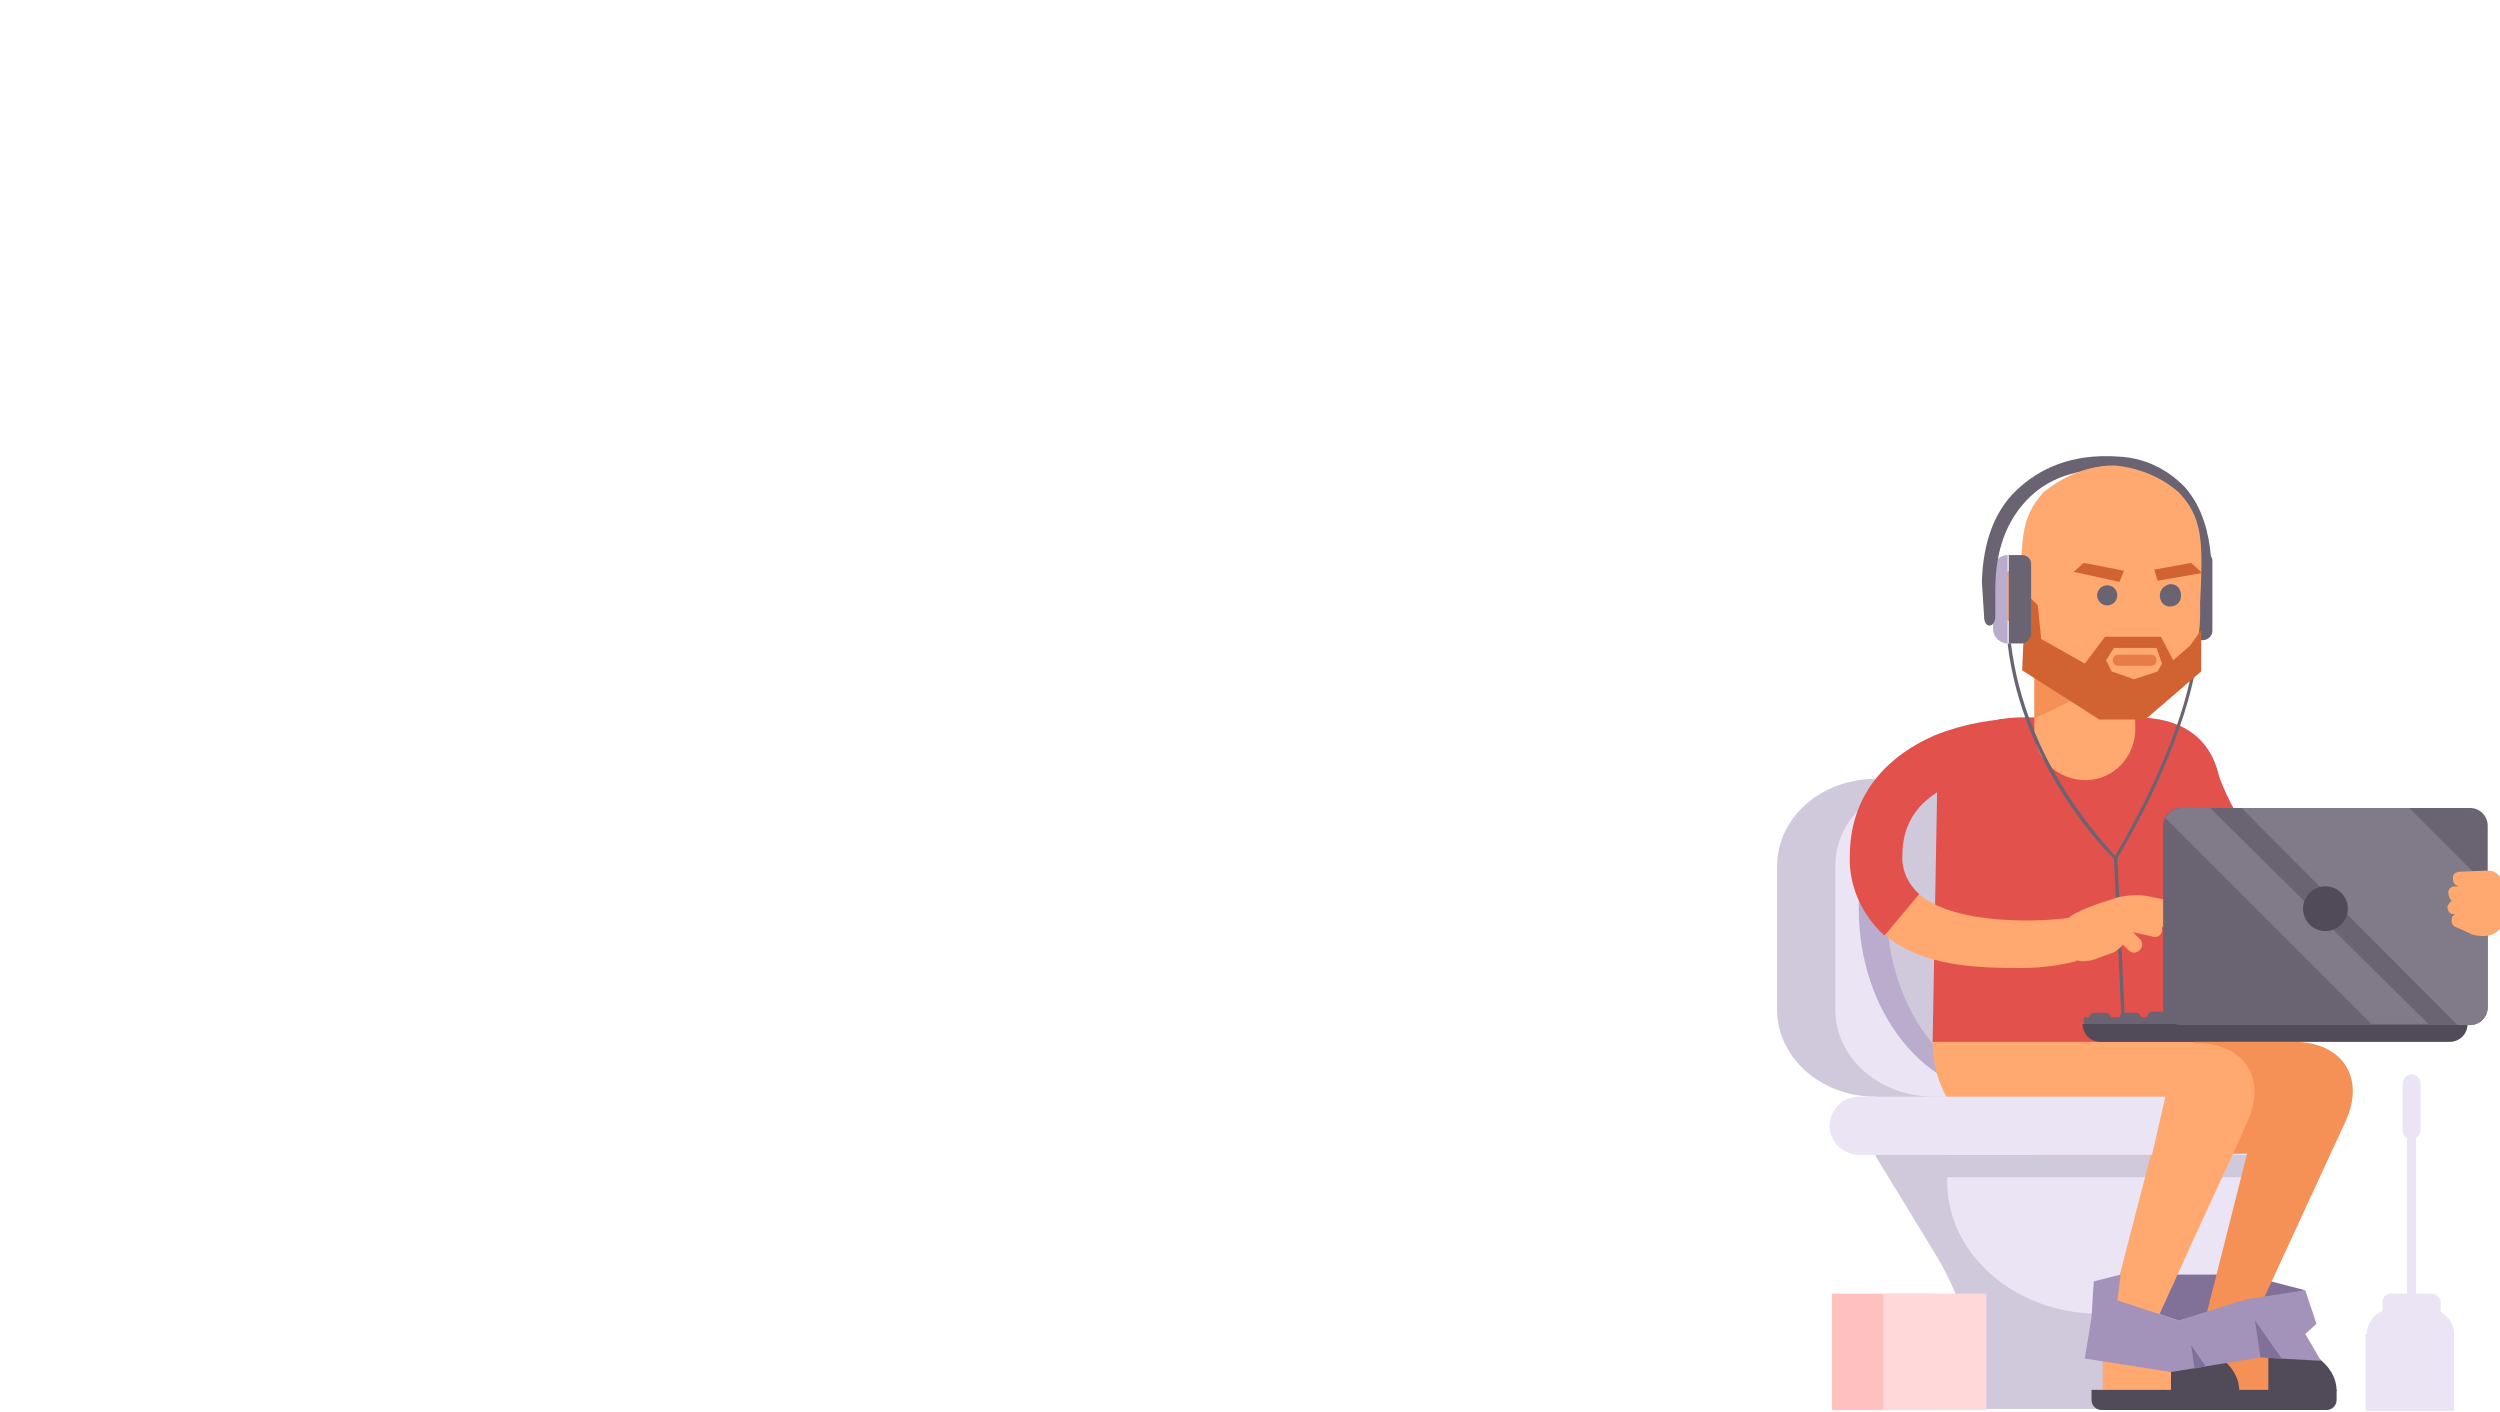
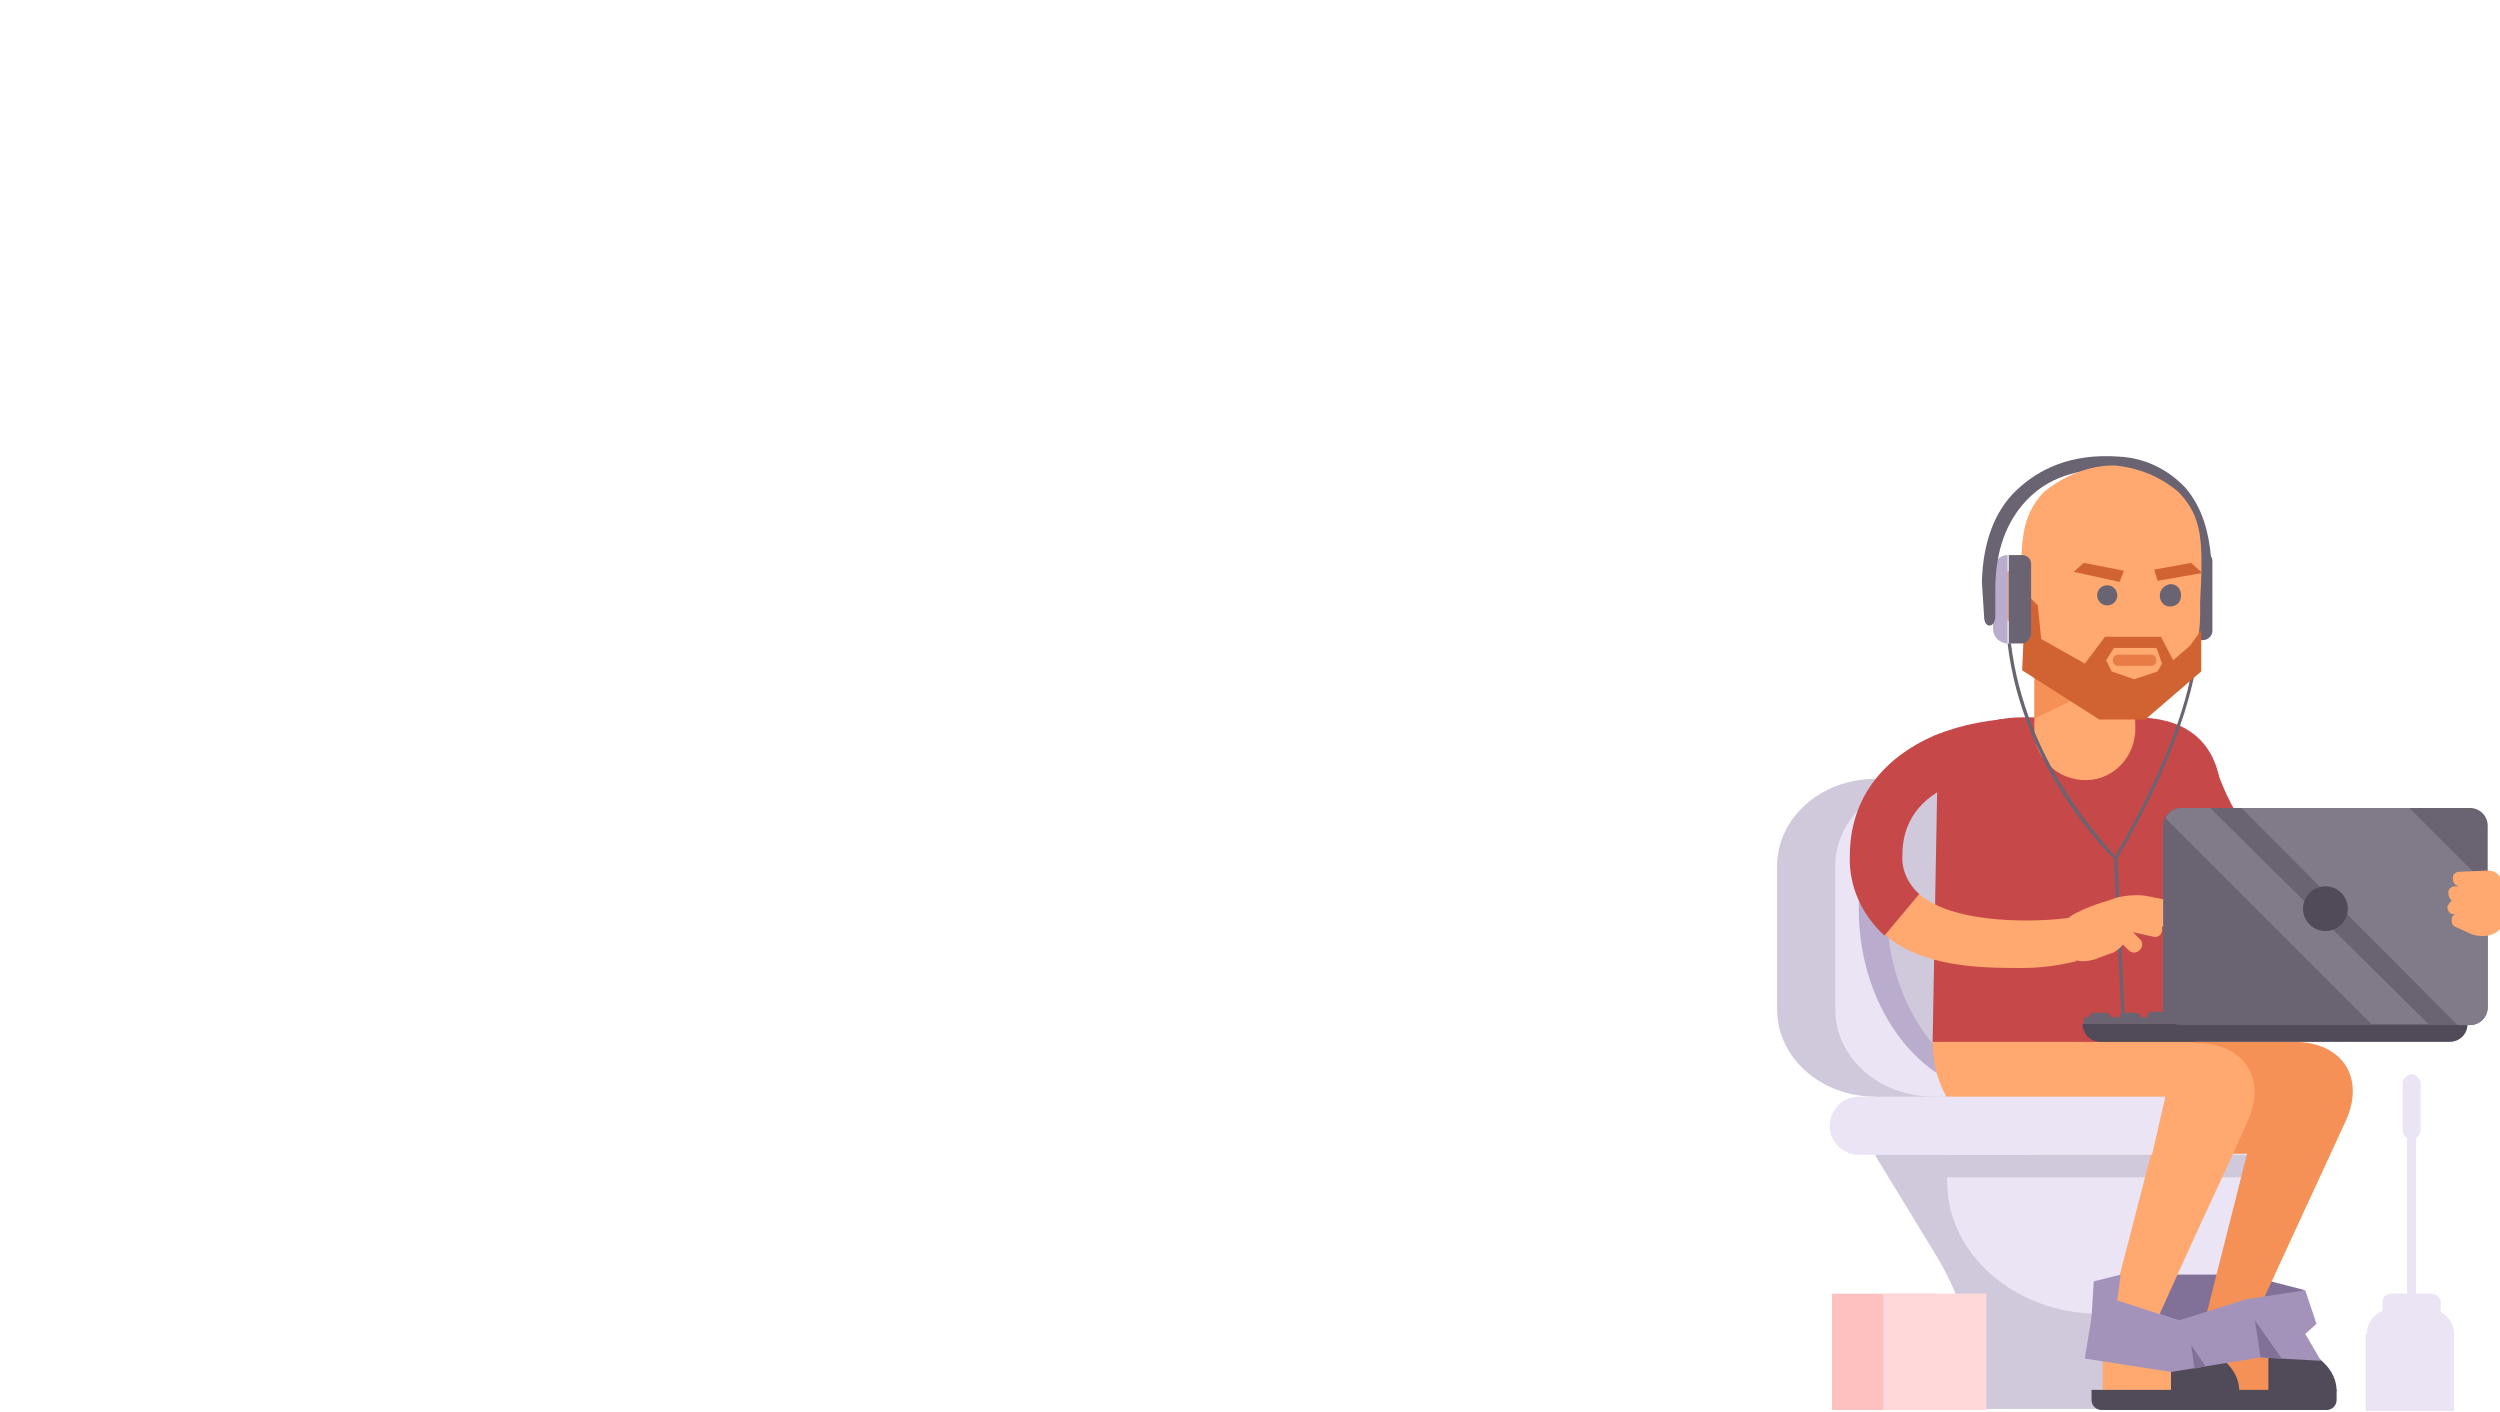
<svg xmlns="http://www.w3.org/2000/svg" version="1.1" id="Layer_1" x="0px" y="0px" viewBox="0 0 223.4 126.1" style="enable-background:new 0 0 223.4 126.1;" xml:space="preserve">
  <style type="text/css">
	.st0{fill:#FFA970;}
	.st1{fill:#696372;}
- 	.st2{fill:#E2514C;}
+ 	.st2{fill:#c74848;}
	.st3{fill:#D0C8DB;}
	.st4{fill:#EAE4F4;}
	.st5{fill:#B9ACCC;}
	.st6{fill:#817199;}
	.st7{fill:#F59157;}
	.st8{fill:#514B59;}
	.st9{fill:#A393BA;}
	.st10{fill:#FFC0C0;}
	.st11{fill:#FFD9D9;}
	.st12{fill:#D16333;}
	.st13{fill:#E87C46;}
	.st14{fill:#807A89;}
</style>
  <g>
    <g id="Layer_1-2">
      <path class="st0" d="M178.1,53.1c-0.1,1.4,1,2.6,2.3,2.6s2.6-1,2.6-2.3c0.1-1.4-1-2.6-2.3-2.6c-0.1,0-0.1,0-0.2,0    C179.3,50.8,178.1,51.8,178.1,53.1C178.1,53.1,178.1,53.1,178.1,53.1z" />
      <path class="st1" d="M196.9,57.2h-1.2v-7.9h1.2c0.4,0,0.8,0.4,0.8,0.8v6.3C197.7,56.8,197.3,57.2,196.9,57.2    C196.9,57.2,196.9,57.2,196.9,57.2z" />
      <path class="st2" d="M211.4,85.3c3.6-0.1,7.1-0.7,10.5-1.9l-1.7-4.4c-2.3,0.8-9,2.7-13.3,0.9c-4.9-2-8.2-8.9-8.9-11.4l-4.3,1.3    c0.1,0.4,3.4,11.2,11.4,14.4C207.1,85,209.2,85.4,211.4,85.3z" />
      <path class="st3" d="M177.4,98h-9.8c-4.9,0-8.8-3.5-8.8-7.8V77.4c0-4.3,3.9-7.8,8.8-7.8h9.8c4.9,0,6.2,1.8,6.2,6.2v16.7    C183.6,96.8,182.3,98,177.4,98z" />
      <path class="st3" d="M197.6,111.8l0.9-16.2h-30.9v7.7l5,8.2c2.8,4.5,3.9,8.2,2.3,10.8l-2.7,3.6h31.1L197.6,111.8z" />
      <path class="st4" d="M203.5,101.1v4.5c0,6.5-8.4,11.8-15.9,11.8s-13.6-5.3-13.6-11.8v-4.5H203.5z" />
      <rect x="173.9" y="103.2" class="st3" width="29.6" height="2" />
      <path class="st4" d="M182.6,98h-9.8c-4.9,0-8.8-3.5-8.8-7.8V77.4c0-4.3,3.9-7.8,8.8-7.8h9.8c4.9,0,6.2,1.8,6.2,6.2v16.7    C188.8,96.8,187.5,98,182.6,98z" />
      <path class="st5" d="M166.1,81.2c0,9.3,6,16.7,13.3,16.7s13.3-7.5,13.3-16.7s-6-16.7-13.3-16.7S166.1,72,166.1,81.2z" />
      <path class="st3" d="M168.6,81.2c0,9.3,6,16.7,13.3,16.7s13.3-7.5,13.3-16.7s-6-16.7-13.3-16.7S168.6,72,168.6,81.2z" />
      <polygon class="st6" points="206,115.3 200.6,113.9 192.6,113.9 189.5,113.9 189.2,116.2 194.7,118   " />
      <polygon class="st7" points="200.6,119.8 201.7,120.8 207.7,123.6 207.7,124.5 196.7,124.5 196.7,119.8   " />
      <path class="st8" d="M202.7,120c3.4,0,6.1,1.9,6.1,4.3h-6.1V120z" />
      <path class="st8" d="M196.6,126h11.3c0.5,0,0.9-0.4,0.9-0.9v-0.9h-13.1v0.9C195.7,125.6,196.1,126,196.6,126z" />
      <polygon class="st0" points="191.9,119.8 192.9,120.8 199,123.6 199,124.5 187.9,124.5 187.9,119.8   " />
      <path class="st8" d="M194,120c3.4,0,6.1,1.9,6.1,4.3H194V120z" />
      <path class="st8" d="M187.8,126h11.3c0.5,0,0.9-0.4,0.9-0.9v-0.9h-13.1v0.9C186.9,125.6,187.3,126,187.8,126    C187.8,126,187.8,126,187.8,126z" />
      <path class="st7" d="M193.7,93.1H205c4.3,0,6.4,3.2,4.6,7.1l-9,19.5h-4l4.2-16.6h-4l1.3-2.9C200.1,96.3,198,93.1,193.7,93.1z" />
      <path class="st0" d="M182.9,103.2c-5.6,0.1-10.2-4.4-10.2-10c0-0.1,0-0.1,0-0.2l0.8-7.4h10L196,93v0.2h0.2c4.4,0,6.4,3.2,4.6,7.1    l-1.3,2.9l0,0l-3.1,6.7l-4.5,9.9h-4l4.3-16.6L182.9,103.2z" />
      <path class="st2" d="M190.8,64.1h-10c-4,0-7.3,1.7-7.7,6.7l-0.4,22.3h23.4l2.4-22.3C198.1,65.8,194.8,64.1,190.8,64.1z" />
      <rect x="181.8" y="57.2" class="st0" width="9" height="7.7" />
      <path class="st0" d="M181.8,64.9c-0.2,2.5,1.7,4.6,4.2,4.8c2.5,0.2,4.6-1.7,4.8-4.2s-1.7-4.6-4.2-4.8c-0.1,0-0.2,0-0.3,0    C183.9,60.7,181.9,62.5,181.8,64.9z" />
      <polygon class="st7" points="190.8,59.9 181.8,64.2 181.8,57.3 190.8,57.3   " />
      <polygon class="st9" points="202,121.3 194,122.6 186.3,121.4 186.9,117.7 187.1,114.5 189.5,113.9 189.2,116.2 194.7,118     200.7,116.1 206,115.3 207,118.3 206,119.2 207.4,121.6   " />
      <polygon class="st6" points="203.9,121.4 201.5,118 202,121.3   " />
      <polygon class="st6" points="196.1,122.3 195.8,120.2 197.1,122.1   " />
      <path class="st4" d="M166.2,98h27.3l-1.2,5.2h-26c-1.4,0.1-2.7-1-2.8-2.4c-0.1-1.4,1-2.7,2.4-2.8C166,98,166.1,98,166.2,98    L166.2,98z" />
      <rect x="163.7" y="115.6" class="st10" width="9.2" height="10.4" />
      <rect x="168.3" y="115.6" class="st11" width="9.2" height="10.4" />
      <path class="st0" d="M180.6,86.5c1.7,0,3.3-0.2,4.9-0.6L185,82c-2.6,0.4-10.3,0.7-13.5-2.1l-3.1,3.6    C171.7,86.4,176.8,86.5,180.6,86.5z" />
      <path class="st2" d="M171.5,79.9c-1-0.9-1.6-2.2-1.5-3.5c0-7.3,9.5-7.4,9.9-7.4l0.9-4.8c-2.7,0-5.4,0.5-7.9,1.5    c-4.8,2.1-7.6,5.8-7.6,10.8c-0.1,2.7,1.1,5.3,3.1,7.1L171.5,79.9z" />
      <rect x="215.1" y="96.8" class="st4" width="0.8" height="23.3" />
      <path class="st4" d="M214.7,101c0,0.4,0.3,0.8,0.8,0.8c0,0,0,0,0,0l0,0c0.4,0,0.8-0.4,0.8-0.8v-4.2c0-0.4-0.4-0.8-0.8-0.8    c0,0,0,0,0,0l0,0c-0.4,0-0.8,0.4-0.8,0.8v0V101z" />
      <path class="st4" d="M211.5,119.2c0-1.2,1-2.2,2.2-2.2l0,0h3.4c1.2,0,2.2,1,2.2,2.2l0,0v6.9h-7.9V119.2z" />
      <path class="st4" d="M213.7,115.6h3.6c0.4,0,0.8,0.4,0.8,0.8v3.6c0,0.4-0.4,0.8-0.8,0.8h-3.6c-0.4,0-0.8-0.4-0.8-0.8v-3.6    C212.9,115.9,213.2,115.6,213.7,115.6z" />
      <polygon class="st1" points="189.6,91.5 189.9,91.5 189.2,76.6 188.9,76.6   " />
      <path class="st1" d="M189.1,76.9l0.1-0.2c6.5-11,7.1-17.7,7.1-17.7H196c0,0.1-0.6,6.6-7,17.5c-0.9-1.1-8-8.3-9.3-19h-0.3    c1.3,11.3,9.4,19.2,9.5,19.2L189.1,76.9z" />
      <path class="st5" d="M179.4,49.6v7.9c-0.7,0-1.3-0.6-1.3-1.3v-5.3C178.1,50.2,178.7,49.6,179.4,49.6    C179.4,49.6,179.4,49.6,179.4,49.6z" />
      <path class="st1" d="M177.1,52c0.1-3.5,1.1-6.3,3.1-8.2s4.9-3.3,9.1-3c2.3,0.1,4.4,1.1,6,2.8c3.1,3.6,2.2,9.4,2.2,9.7l-1-0.1    c0-0.1,0.9-5.7-1.9-8.9c-1.4-1.4-3.2-2.3-5.2-2.3c-3.8-0.3-6.5,0.8-8.3,2.7s-2.8,4.5-2.8,8v2.4c0,0.4-0.2,0.8-0.5,0.8    s-0.5-0.3-0.5-0.8L177.1,52L177.1,52z" />
      <path class="st0" d="M180.7,53.9c-0.2-5.6-0.1-7.7,1.9-9.9c1.7-1.4,3.8-2.3,5.9-2.4h0.5c2.1,0.2,4.1,1,5.7,2.4    c2.1,2.2,2.2,4.3,1.9,9.9c0.2,5.6-1.9,6.9-3.9,9.1c-1.7,1.7-4.5,1.7-6.3,0C184.4,60.8,180.5,59.5,180.7,53.9z" />
      <circle class="st1" cx="188.3" cy="53.2" r="0.9" />
      <path class="st1" d="M193,53.2c0,0.6,0.4,1,0.9,1c0.6,0,1-0.4,1-1c0-0.6-0.4-1-0.9-1c0,0-0.1,0-0.1,0    C193.4,52.3,193,52.7,193,53.2z" />
      <polygon class="st12" points="189.4,52 185.3,51.1 186.2,50.3 189.8,51   " />
      <polygon class="st12" points="192.8,51.9 196.8,51.2 195.8,50.3 192.5,50.9   " />
      <path class="st12" d="M195.7,57.7l-1.5,1.3l-1.1-2.1h-5l-1.8,2.4l-3.9-2.2l-0.3-3l-1.1-1.1l-0.3,6.9l6.9,4.4h4.1l5-4.3v-3.7    L195.7,57.7z" />
      <polygon class="st0" points="188.9,57.9 192.7,57.9 193.2,59.3 192.8,60 190.7,60.7 188.7,60 188.2,59   " />
      <path class="st13" d="M188.8,59c0,0.3,0.2,0.5,0.5,0.5c0,0,0,0,0,0h2.9c0.3,0,0.5-0.2,0.5-0.5c0,0,0,0,0,0l0,0    c0-0.3-0.2-0.5-0.5-0.5l0,0h-2.9C189,58.5,188.8,58.7,188.8,59L188.8,59z" />
      <path class="st1" d="M180.7,57.5h-1.2v-7.9h1.2c0.4,0,0.8,0.3,0.8,0.8c0,0,0,0,0,0v6.3C181.4,57.1,181.1,57.5,180.7,57.5z" />
      <path class="st0" d="M184.7,82.2c0.2-0.2,0.4-0.4,0.6-0.5l0.8-0.4c0.7-0.3,1.5-0.6,2.2-0.8l0.9-0.3c0.9-0.2,1.9-0.3,2.8-0.1    l1.5,0.3c0.4,0.1,0.6,0.4,0.5,0.8c0,0,0,0,0,0c0,0.1-0.1,0.3-0.2,0.4c0.3,0.2,0.5,0.6,0.3,0.9c-0.1,0.3-0.5,0.4-0.8,0.3h-0.1    c0,0.1,0,0.3,0,0.4c-0.1,0.4-0.4,0.6-0.8,0.5c0,0,0,0,0,0l-1.8-0.4l0.6,0.6c0.3,0.3,0.3,0.7,0,1s-0.7,0.3-1,0l-0.5-0.5    c-0.2,0.3-0.5,0.5-0.8,0.7l-1.4,0.5c-0.4,0.2-1,0.3-1.4,0.3l-1.8-0.2L184.7,82.2z" />
      <path class="st0" d="M211,80.3c0.1-0.4,0.4-0.6,0.8-0.6l0,0c0.4,0.1,0.6,0.4,0.6,0.8l-0.3,1.9c-0.1,0.4-0.4,0.8-0.8,0.7l0,0    c-0.4-0.1-0.6-0.4-0.5-0.8c0,0,0,0,0,0L211,80.3z" />
      <path class="st8" d="M218.9,93.1h-31.2c-0.9,0-1.6-0.7-1.6-1.6h34.4C220.5,92.4,219.8,93.1,218.9,93.1z" />
      <path class="st1" d="M186.7,90.9c0-0.2,0.2-0.4,0.4-0.4h1.1c0.2,0,0.4,0.2,0.4,0.4h0.8c0-0.2,0.2-0.4,0.4-0.4h1.1    c0.2,0,0.4,0.2,0.4,0.4h0.6v-0.1c0-0.2,0.2-0.4,0.4-0.4h1.1c0.2,0,0.4,0.2,0.4,0.4c0,0,0,0,0,0.1h26.6v0.6h-34.2v-0.6H186.7z" />
      <path class="st1" d="M194.9,72.2h25.8c0.9,0,1.6,0.7,1.6,1.6v16.2c0,0.9-0.7,1.6-1.6,1.6h-25.8c-0.9,0-1.6-0.7-1.6-1.6V73.8    C193.3,72.9,194,72.2,194.9,72.2z" />
      <path class="st14" d="M215.3,72.2l7,7v10.8c0,0.9-0.7,1.6-1.6,1.6l0,0h-1.1l-19.3-19.4H215.3z" />
      <path class="st14" d="M194.9,72.2h2.6L217,91.5h-5.1l-18.4-18.4C193.7,72.6,194.3,72.2,194.9,72.2z" />
      <path class="st8" d="M205.8,81.2c0,1.1,0.9,2,2,2s2-0.9,2-2s-0.9-2-2-2S205.8,80.1,205.8,81.2z" />
      <path class="st0" d="M222.1,77.8l-2.3,0.1c-0.4,0-0.7,0.3-0.6,0.7c0,0.3,0.2,0.5,0.5,0.6h-0.3c-0.4,0-0.7,0.3-0.6,0.7    c0,0.2,0.1,0.4,0.3,0.6c-0.2,0.1-0.3,0.3-0.4,0.5c0,0.4,0.2,0.7,0.6,0.7c0,0,0,0,0,0h0.1c-0.2,0.1-0.3,0.2-0.3,0.4    c-0.1,0.4,0.1,0.7,0.5,0.8c0,0,0,0,0,0l1.3,0.6c1.7,0.5,2.7-0.4,2.7-1v-3.4c0-0.7-0.5-1.3-1.2-1.3    C222.2,77.8,222.1,77.8,222.1,77.8z" />
    </g>
  </g>
</svg>
